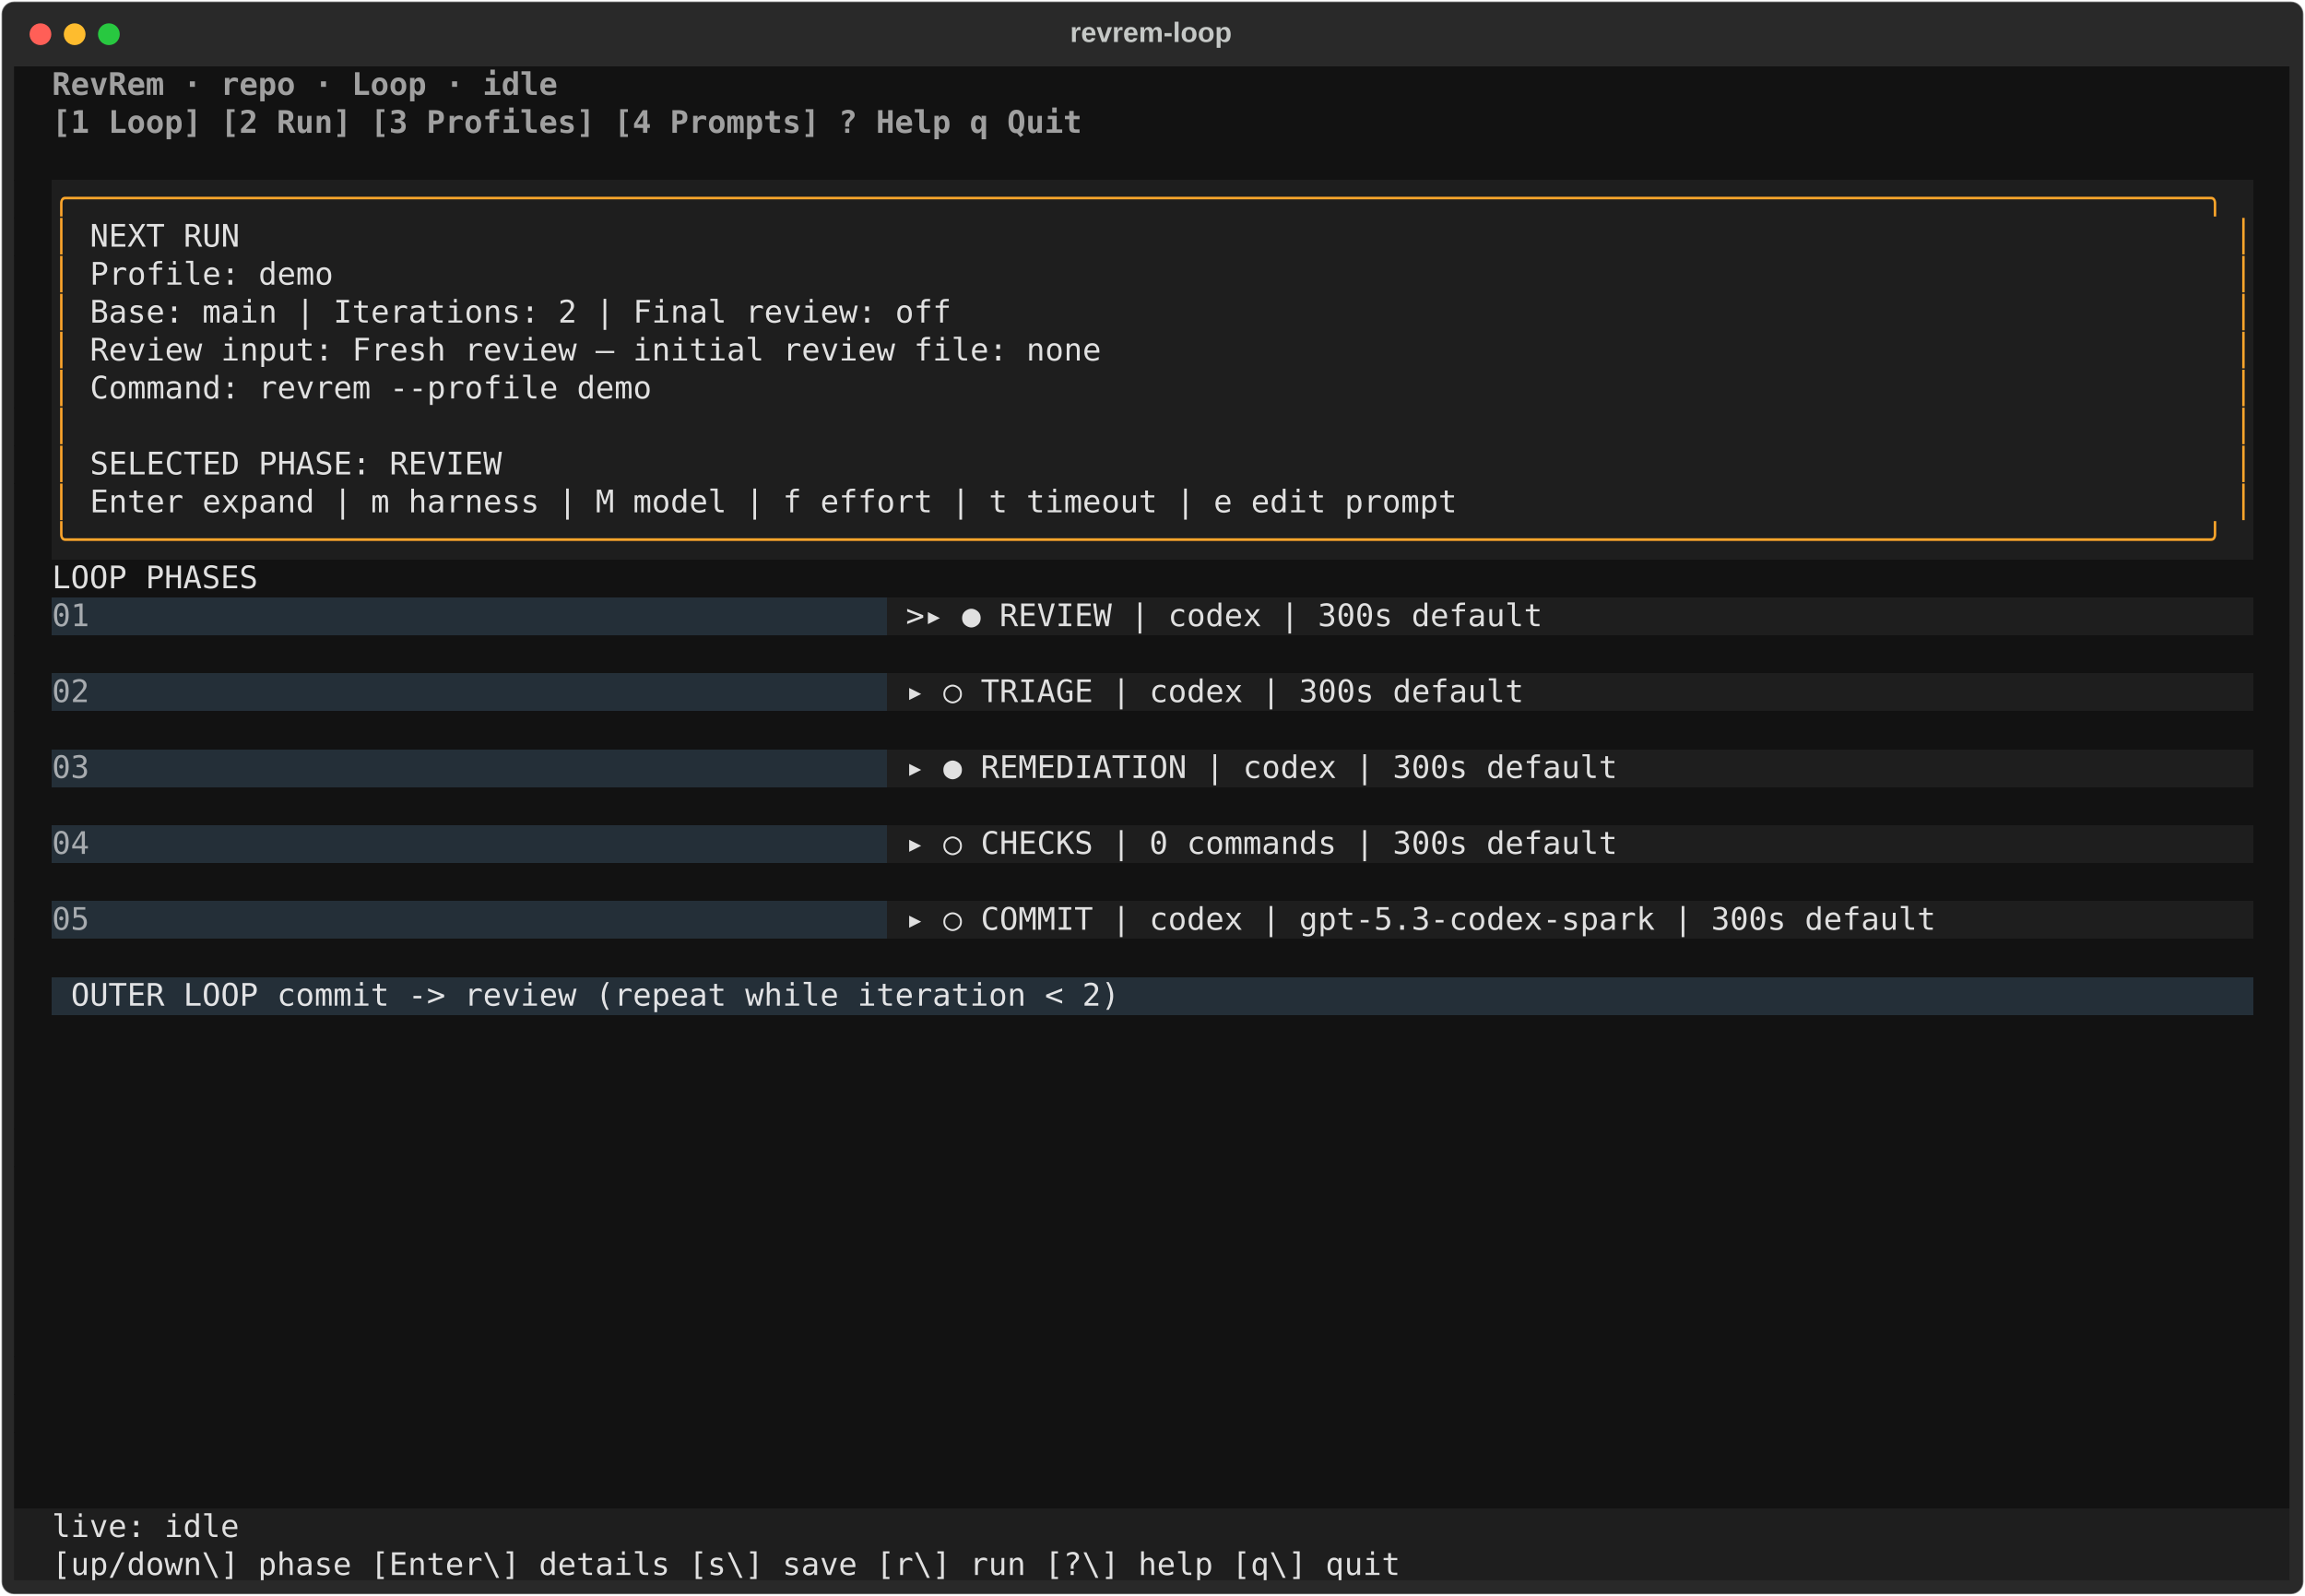
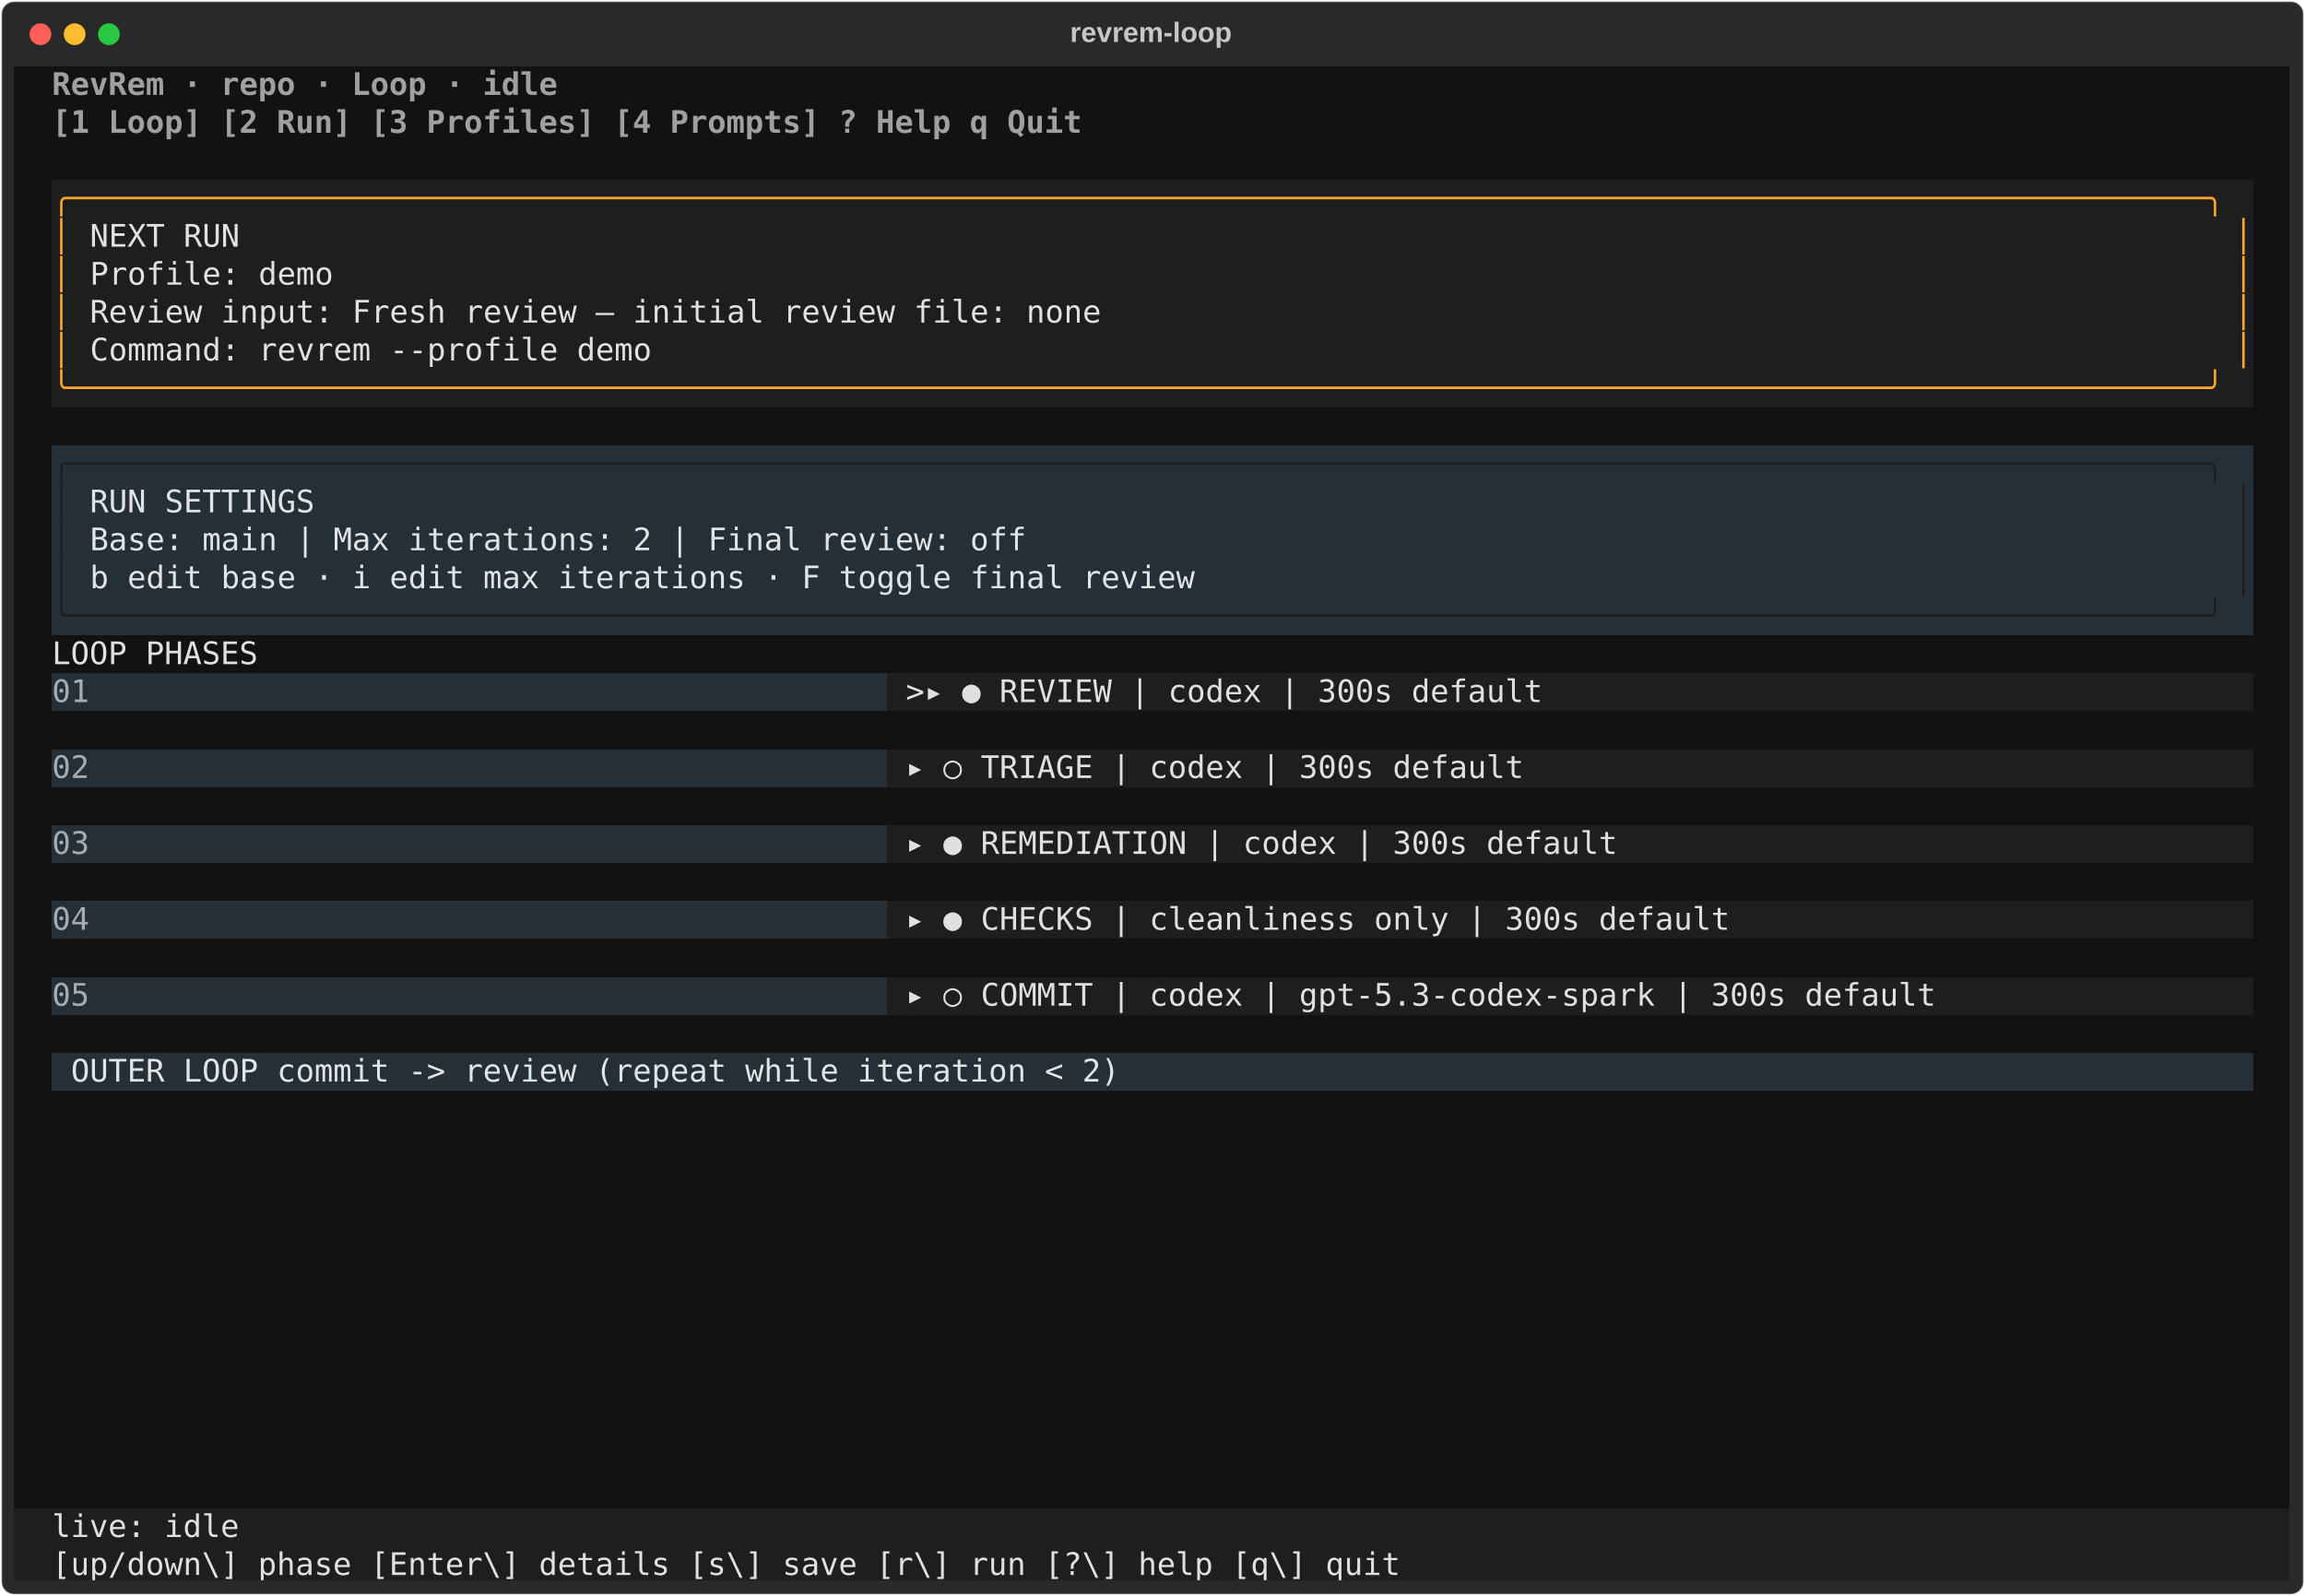
<svg xmlns="http://www.w3.org/2000/svg" class="rich-terminal" viewBox="0 0 1482 1026.0">
  <style>

    @font-face {
        font-family: "Fira Code";
        src: local("FiraCode-Regular"),
                url("https://cdnjs.cloudflare.com/ajax/libs/firacode/6.2.0/woff2/FiraCode-Regular.woff2") format("woff2"),
                url("https://cdnjs.cloudflare.com/ajax/libs/firacode/6.2.0/woff/FiraCode-Regular.woff") format("woff");
        font-style: normal;
        font-weight: 400;
    }
    @font-face {
        font-family: "Fira Code";
        src: local("FiraCode-Bold"),
                url("https://cdnjs.cloudflare.com/ajax/libs/firacode/6.2.0/woff2/FiraCode-Bold.woff2") format("woff2"),
                url("https://cdnjs.cloudflare.com/ajax/libs/firacode/6.2.0/woff/FiraCode-Bold.woff") format("woff");
        font-style: bold;
        font-weight: 700;
    }

    .terminal-ID-matrix {
        font-family: Fira Code, monospace;
        font-size: 20px;
        line-height: 24.4px;
        font-variant-east-asian: full-width;
    }

    .terminal-ID-title {
        font-size: 18px;
        font-weight: bold;
        font-family: arial;
    }

    .terminal-ID-r1 { fill: #c5c8c6 }
.terminal-ID-r2 { fill: #a0a0a0;font-weight: bold }
.terminal-ID-r3 { fill: #fea62b }
.terminal-ID-r4 { fill: #e1e1e1 }
- .terminal-ID-r5 { fill: #e0e0e0 }
- .terminal-ID-r6 { fill: #a7abaf }
- .terminal-ID-r7 { fill: #e2e3e5 }
+ .terminal-ID-r5 { fill: #1e1e1e }
+ .terminal-ID-r6 { fill: #e2e3e5 }
+ .terminal-ID-r7 { fill: #e0e0e0 }
+ .terminal-ID-r8 { fill: #a7abaf }
    </style>
  <defs>
    <clipPath id="terminal-ID-clip-terminal">
      <rect x="0" y="0" width="1463.0" height="975.0" />
    </clipPath>
    <clipPath id="terminal-ID-line-0">
      <rect x="0" y="1.5" width="1464" height="24.65" />
    </clipPath>
    <clipPath id="terminal-ID-line-1">
      <rect x="0" y="25.9" width="1464" height="24.65" />
    </clipPath>
    <clipPath id="terminal-ID-line-2">
      <rect x="0" y="50.3" width="1464" height="24.65" />
    </clipPath>
    <clipPath id="terminal-ID-line-3">
      <rect x="0" y="74.7" width="1464" height="24.65" />
    </clipPath>
    <clipPath id="terminal-ID-line-4">
      <rect x="0" y="99.1" width="1464" height="24.65" />
    </clipPath>
    <clipPath id="terminal-ID-line-5">
      <rect x="0" y="123.5" width="1464" height="24.65" />
    </clipPath>
    <clipPath id="terminal-ID-line-6">
      <rect x="0" y="147.9" width="1464" height="24.65" />
    </clipPath>
    <clipPath id="terminal-ID-line-7">
      <rect x="0" y="172.3" width="1464" height="24.65" />
    </clipPath>
    <clipPath id="terminal-ID-line-8">
      <rect x="0" y="196.7" width="1464" height="24.65" />
    </clipPath>
    <clipPath id="terminal-ID-line-9">
      <rect x="0" y="221.1" width="1464" height="24.65" />
    </clipPath>
    <clipPath id="terminal-ID-line-10">
      <rect x="0" y="245.5" width="1464" height="24.65" />
    </clipPath>
    <clipPath id="terminal-ID-line-11">
      <rect x="0" y="269.9" width="1464" height="24.65" />
    </clipPath>
    <clipPath id="terminal-ID-line-12">
      <rect x="0" y="294.3" width="1464" height="24.65" />
    </clipPath>
    <clipPath id="terminal-ID-line-13">
      <rect x="0" y="318.7" width="1464" height="24.65" />
    </clipPath>
    <clipPath id="terminal-ID-line-14">
      <rect x="0" y="343.1" width="1464" height="24.65" />
    </clipPath>
    <clipPath id="terminal-ID-line-15">
      <rect x="0" y="367.5" width="1464" height="24.65" />
    </clipPath>
    <clipPath id="terminal-ID-line-16">
      <rect x="0" y="391.9" width="1464" height="24.65" />
    </clipPath>
    <clipPath id="terminal-ID-line-17">
      <rect x="0" y="416.3" width="1464" height="24.65" />
    </clipPath>
    <clipPath id="terminal-ID-line-18">
      <rect x="0" y="440.7" width="1464" height="24.65" />
    </clipPath>
    <clipPath id="terminal-ID-line-19">
      <rect x="0" y="465.1" width="1464" height="24.65" />
    </clipPath>
    <clipPath id="terminal-ID-line-20">
      <rect x="0" y="489.5" width="1464" height="24.65" />
    </clipPath>
    <clipPath id="terminal-ID-line-21">
      <rect x="0" y="513.9" width="1464" height="24.65" />
    </clipPath>
    <clipPath id="terminal-ID-line-22">
      <rect x="0" y="538.3" width="1464" height="24.65" />
    </clipPath>
    <clipPath id="terminal-ID-line-23">
      <rect x="0" y="562.7" width="1464" height="24.65" />
    </clipPath>
    <clipPath id="terminal-ID-line-24">
      <rect x="0" y="587.1" width="1464" height="24.65" />
    </clipPath>
    <clipPath id="terminal-ID-line-25">
      <rect x="0" y="611.5" width="1464" height="24.65" />
    </clipPath>
    <clipPath id="terminal-ID-line-26">
      <rect x="0" y="635.9" width="1464" height="24.65" />
    </clipPath>
    <clipPath id="terminal-ID-line-27">
      <rect x="0" y="660.3" width="1464" height="24.65" />
    </clipPath>
    <clipPath id="terminal-ID-line-28">
      <rect x="0" y="684.7" width="1464" height="24.65" />
    </clipPath>
    <clipPath id="terminal-ID-line-29">
      <rect x="0" y="709.1" width="1464" height="24.65" />
    </clipPath>
    <clipPath id="terminal-ID-line-30">
      <rect x="0" y="733.5" width="1464" height="24.65" />
    </clipPath>
    <clipPath id="terminal-ID-line-31">
      <rect x="0" y="757.9" width="1464" height="24.65" />
    </clipPath>
    <clipPath id="terminal-ID-line-32">
      <rect x="0" y="782.3" width="1464" height="24.65" />
    </clipPath>
    <clipPath id="terminal-ID-line-33">
      <rect x="0" y="806.7" width="1464" height="24.65" />
    </clipPath>
    <clipPath id="terminal-ID-line-34">
      <rect x="0" y="831.1" width="1464" height="24.65" />
    </clipPath>
    <clipPath id="terminal-ID-line-35">
      <rect x="0" y="855.5" width="1464" height="24.65" />
    </clipPath>
    <clipPath id="terminal-ID-line-36">
      <rect x="0" y="879.9" width="1464" height="24.65" />
    </clipPath>
    <clipPath id="terminal-ID-line-37">
      <rect x="0" y="904.3" width="1464" height="24.65" />
    </clipPath>
    <clipPath id="terminal-ID-line-38">
      <rect x="0" y="928.7" width="1464" height="24.65" />
    </clipPath>
  </defs>
  <rect fill="#292929" stroke="rgba(255,255,255,0.35)" stroke-width="1" x="1" y="1" width="1480" height="1024" rx="8" />
  <text class="terminal-ID-title" fill="#c5c8c6" text-anchor="middle" x="740" y="27">revrem-loop</text>
  <g transform="translate(26,22)">
    <circle cx="0" cy="0" r="7" fill="#ff5f57" />
    <circle cx="22" cy="0" r="7" fill="#febc2e" />
    <circle cx="44" cy="0" r="7" fill="#28c840" />
  </g>
  <g transform="translate(9, 41)" clip-path="url(#terminal-ID-clip-terminal)">
    <rect fill="#121212" x="0" y="1.5" width="24.4" height="24.65" shape-rendering="crispEdges" />
    <rect fill="#121212" x="24.4" y="1.5" width="329.4" height="24.65" shape-rendering="crispEdges" />
    <rect fill="#121212" x="353.8" y="1.5" width="1110.2" height="24.65" shape-rendering="crispEdges" />
    <rect fill="#121212" x="0" y="25.9" width="24.4" height="24.65" shape-rendering="crispEdges" />
    <rect fill="#121212" x="24.4" y="25.9" width="732" height="24.65" shape-rendering="crispEdges" />
    <rect fill="#121212" x="756.4" y="25.9" width="707.6" height="24.65" shape-rendering="crispEdges" />
    <rect fill="#121212" x="0" y="50.3" width="1464" height="24.65" shape-rendering="crispEdges" />
    <rect fill="#121212" x="0" y="74.7" width="24.4" height="24.65" shape-rendering="crispEdges" />
    <rect fill="#1e1e1e" x="24.4" y="74.7" width="1415.2" height="24.65" shape-rendering="crispEdges" />
    <rect fill="#121212" x="1439.6" y="74.7" width="24.4" height="24.65" shape-rendering="crispEdges" />
    <rect fill="#121212" x="0" y="99.1" width="24.4" height="24.65" shape-rendering="crispEdges" />
    <rect fill="#1e1e1e" x="24.4" y="99.1" width="12.2" height="24.65" shape-rendering="crispEdges" />
    <rect fill="#1e1e1e" x="36.6" y="99.1" width="12.2" height="24.65" shape-rendering="crispEdges" />
    <rect fill="#1e1e1e" x="48.8" y="99.1" width="97.6" height="24.65" shape-rendering="crispEdges" />
    <rect fill="#1e1e1e" x="146.4" y="99.1" width="1281" height="24.65" shape-rendering="crispEdges" />
    <rect fill="#1e1e1e" x="1427.4" y="99.1" width="12.2" height="24.65" shape-rendering="crispEdges" />
    <rect fill="#121212" x="1439.6" y="99.1" width="24.4" height="24.65" shape-rendering="crispEdges" />
    <rect fill="#121212" x="0" y="123.5" width="24.4" height="24.65" shape-rendering="crispEdges" />
    <rect fill="#1e1e1e" x="24.4" y="123.5" width="12.2" height="24.65" shape-rendering="crispEdges" />
    <rect fill="#1e1e1e" x="36.6" y="123.5" width="12.2" height="24.65" shape-rendering="crispEdges" />
    <rect fill="#1e1e1e" x="48.8" y="123.5" width="158.6" height="24.65" shape-rendering="crispEdges" />
    <rect fill="#1e1e1e" x="207.4" y="123.5" width="1220" height="24.65" shape-rendering="crispEdges" />
    <rect fill="#1e1e1e" x="1427.4" y="123.5" width="12.2" height="24.65" shape-rendering="crispEdges" />
    <rect fill="#121212" x="1439.6" y="123.5" width="24.4" height="24.65" shape-rendering="crispEdges" />
    <rect fill="#121212" x="0" y="147.9" width="24.4" height="24.65" shape-rendering="crispEdges" />
    <rect fill="#1e1e1e" x="24.4" y="147.9" width="12.2" height="24.65" shape-rendering="crispEdges" />
    <rect fill="#1e1e1e" x="36.6" y="147.9" width="12.2" height="24.65" shape-rendering="crispEdges" />
-     <rect fill="#1e1e1e" x="48.8" y="147.9" width="561.2" height="24.65" shape-rendering="crispEdges" />
-     <rect fill="#1e1e1e" x="610" y="147.9" width="817.4" height="24.65" shape-rendering="crispEdges" />
+     <rect fill="#1e1e1e" x="48.8" y="147.9" width="658.8" height="24.65" shape-rendering="crispEdges" />
+     <rect fill="#1e1e1e" x="707.6" y="147.9" width="719.8" height="24.65" shape-rendering="crispEdges" />
    <rect fill="#1e1e1e" x="1427.4" y="147.9" width="12.2" height="24.65" shape-rendering="crispEdges" />
    <rect fill="#121212" x="1439.6" y="147.9" width="24.4" height="24.65" shape-rendering="crispEdges" />
    <rect fill="#121212" x="0" y="172.3" width="24.4" height="24.65" shape-rendering="crispEdges" />
    <rect fill="#1e1e1e" x="24.4" y="172.3" width="12.2" height="24.65" shape-rendering="crispEdges" />
    <rect fill="#1e1e1e" x="36.6" y="172.3" width="12.2" height="24.65" shape-rendering="crispEdges" />
-     <rect fill="#1e1e1e" x="48.8" y="172.3" width="658.8" height="24.65" shape-rendering="crispEdges" />
-     <rect fill="#1e1e1e" x="707.6" y="172.3" width="719.8" height="24.65" shape-rendering="crispEdges" />
+     <rect fill="#1e1e1e" x="48.8" y="172.3" width="366" height="24.65" shape-rendering="crispEdges" />
+     <rect fill="#1e1e1e" x="414.8" y="172.3" width="1012.6" height="24.65" shape-rendering="crispEdges" />
    <rect fill="#1e1e1e" x="1427.4" y="172.3" width="12.2" height="24.65" shape-rendering="crispEdges" />
    <rect fill="#121212" x="1439.6" y="172.3" width="24.4" height="24.65" shape-rendering="crispEdges" />
    <rect fill="#121212" x="0" y="196.7" width="24.4" height="24.65" shape-rendering="crispEdges" />
-     <rect fill="#1e1e1e" x="24.4" y="196.7" width="12.2" height="24.65" shape-rendering="crispEdges" />
-     <rect fill="#1e1e1e" x="36.6" y="196.7" width="12.2" height="24.65" shape-rendering="crispEdges" />
-     <rect fill="#1e1e1e" x="48.8" y="196.7" width="366" height="24.65" shape-rendering="crispEdges" />
-     <rect fill="#1e1e1e" x="414.8" y="196.7" width="1012.6" height="24.65" shape-rendering="crispEdges" />
-     <rect fill="#1e1e1e" x="1427.4" y="196.7" width="12.2" height="24.65" shape-rendering="crispEdges" />
+     <rect fill="#1e1e1e" x="24.4" y="196.7" width="1415.2" height="24.65" shape-rendering="crispEdges" />
    <rect fill="#121212" x="1439.6" y="196.7" width="24.4" height="24.65" shape-rendering="crispEdges" />
-     <rect fill="#121212" x="0" y="221.1" width="24.4" height="24.65" shape-rendering="crispEdges" />
-     <rect fill="#1e1e1e" x="24.4" y="221.1" width="12.2" height="24.65" shape-rendering="crispEdges" />
-     <rect fill="#1e1e1e" x="36.6" y="221.1" width="12.2" height="24.65" shape-rendering="crispEdges" />
-     <rect fill="#1e1e1e" x="48.8" y="221.1" width="0" height="24.65" shape-rendering="crispEdges" />
-     <rect fill="#1e1e1e" x="48.8" y="221.1" width="1378.6" height="24.65" shape-rendering="crispEdges" />
-     <rect fill="#1e1e1e" x="1427.4" y="221.1" width="12.2" height="24.65" shape-rendering="crispEdges" />
-     <rect fill="#121212" x="1439.6" y="221.1" width="24.4" height="24.65" shape-rendering="crispEdges" />
+     <rect fill="#121212" x="0" y="221.1" width="1464" height="24.65" shape-rendering="crispEdges" />
    <rect fill="#121212" x="0" y="245.5" width="24.4" height="24.65" shape-rendering="crispEdges" />
-     <rect fill="#1e1e1e" x="24.4" y="245.5" width="12.2" height="24.65" shape-rendering="crispEdges" />
-     <rect fill="#1e1e1e" x="36.6" y="245.5" width="12.2" height="24.65" shape-rendering="crispEdges" />
-     <rect fill="#1e1e1e" x="48.8" y="245.5" width="268.4" height="24.65" shape-rendering="crispEdges" />
-     <rect fill="#1e1e1e" x="317.2" y="245.5" width="1110.2" height="24.65" shape-rendering="crispEdges" />
-     <rect fill="#1e1e1e" x="1427.4" y="245.5" width="12.2" height="24.65" shape-rendering="crispEdges" />
+     <rect fill="#242f38" x="24.4" y="245.5" width="1415.2" height="24.65" shape-rendering="crispEdges" />
    <rect fill="#121212" x="1439.6" y="245.5" width="24.4" height="24.65" shape-rendering="crispEdges" />
    <rect fill="#121212" x="0" y="269.9" width="24.4" height="24.65" shape-rendering="crispEdges" />
-     <rect fill="#1e1e1e" x="24.4" y="269.9" width="12.2" height="24.65" shape-rendering="crispEdges" />
-     <rect fill="#1e1e1e" x="36.6" y="269.9" width="12.2" height="24.65" shape-rendering="crispEdges" />
-     <rect fill="#1e1e1e" x="48.8" y="269.9" width="890.6" height="24.65" shape-rendering="crispEdges" />
-     <rect fill="#1e1e1e" x="939.4" y="269.9" width="488" height="24.65" shape-rendering="crispEdges" />
-     <rect fill="#1e1e1e" x="1427.4" y="269.9" width="12.2" height="24.65" shape-rendering="crispEdges" />
+     <rect fill="#242f38" x="24.4" y="269.9" width="12.2" height="24.65" shape-rendering="crispEdges" />
+     <rect fill="#242f38" x="36.6" y="269.9" width="12.2" height="24.65" shape-rendering="crispEdges" />
+     <rect fill="#242f38" x="48.8" y="269.9" width="146.4" height="24.65" shape-rendering="crispEdges" />
+     <rect fill="#242f38" x="195.2" y="269.9" width="1232.2" height="24.65" shape-rendering="crispEdges" />
+     <rect fill="#242f38" x="1427.4" y="269.9" width="12.2" height="24.65" shape-rendering="crispEdges" />
    <rect fill="#121212" x="1439.6" y="269.9" width="24.4" height="24.65" shape-rendering="crispEdges" />
    <rect fill="#121212" x="0" y="294.3" width="24.4" height="24.65" shape-rendering="crispEdges" />
-     <rect fill="#1e1e1e" x="24.4" y="294.3" width="1415.2" height="24.65" shape-rendering="crispEdges" />
+     <rect fill="#242f38" x="24.4" y="294.3" width="12.2" height="24.65" shape-rendering="crispEdges" />
+     <rect fill="#242f38" x="36.6" y="294.3" width="12.2" height="24.65" shape-rendering="crispEdges" />
+     <rect fill="#242f38" x="48.8" y="294.3" width="610" height="24.65" shape-rendering="crispEdges" />
+     <rect fill="#242f38" x="658.8" y="294.3" width="768.6" height="24.65" shape-rendering="crispEdges" />
+     <rect fill="#242f38" x="1427.4" y="294.3" width="12.2" height="24.65" shape-rendering="crispEdges" />
    <rect fill="#121212" x="1439.6" y="294.3" width="24.4" height="24.65" shape-rendering="crispEdges" />
    <rect fill="#121212" x="0" y="318.7" width="24.4" height="24.65" shape-rendering="crispEdges" />
-     <rect fill="#121212" x="24.4" y="318.7" width="134.2" height="24.65" shape-rendering="crispEdges" />
-     <rect fill="#121212" x="158.6" y="318.7" width="1305.4" height="24.65" shape-rendering="crispEdges" />
+     <rect fill="#242f38" x="24.4" y="318.7" width="12.2" height="24.65" shape-rendering="crispEdges" />
+     <rect fill="#242f38" x="36.6" y="318.7" width="12.2" height="24.65" shape-rendering="crispEdges" />
+     <rect fill="#242f38" x="48.8" y="318.7" width="719.8" height="24.65" shape-rendering="crispEdges" />
+     <rect fill="#242f38" x="768.6" y="318.7" width="658.8" height="24.65" shape-rendering="crispEdges" />
+     <rect fill="#242f38" x="1427.4" y="318.7" width="12.2" height="24.65" shape-rendering="crispEdges" />
+     <rect fill="#121212" x="1439.6" y="318.7" width="24.4" height="24.65" shape-rendering="crispEdges" />
    <rect fill="#121212" x="0" y="343.1" width="24.4" height="24.65" shape-rendering="crispEdges" />
-     <rect fill="#242f38" x="24.4" y="343.1" width="24.4" height="24.65" shape-rendering="crispEdges" />
-     <rect fill="#242f38" x="48.8" y="343.1" width="512.4" height="24.65" shape-rendering="crispEdges" />
-     <rect fill="#1e1e1e" x="561.2" y="343.1" width="12.2" height="24.65" shape-rendering="crispEdges" />
-     <rect fill="#1e1e1e" x="573.4" y="343.1" width="475.8" height="24.65" shape-rendering="crispEdges" />
-     <rect fill="#1e1e1e" x="1049.2" y="343.1" width="390.4" height="24.65" shape-rendering="crispEdges" />
+     <rect fill="#242f38" x="24.4" y="343.1" width="1415.2" height="24.65" shape-rendering="crispEdges" />
    <rect fill="#121212" x="1439.6" y="343.1" width="24.4" height="24.65" shape-rendering="crispEdges" />
-     <rect fill="#121212" x="0" y="367.5" width="1464" height="24.65" shape-rendering="crispEdges" />
+     <rect fill="#121212" x="0" y="367.5" width="24.4" height="24.65" shape-rendering="crispEdges" />
+     <rect fill="#121212" x="24.4" y="367.5" width="134.2" height="24.65" shape-rendering="crispEdges" />
+     <rect fill="#121212" x="158.6" y="367.5" width="1305.4" height="24.65" shape-rendering="crispEdges" />
    <rect fill="#121212" x="0" y="391.9" width="24.4" height="24.65" shape-rendering="crispEdges" />
    <rect fill="#242f38" x="24.4" y="391.9" width="24.4" height="24.65" shape-rendering="crispEdges" />
    <rect fill="#242f38" x="48.8" y="391.9" width="512.4" height="24.65" shape-rendering="crispEdges" />
    <rect fill="#1e1e1e" x="561.2" y="391.9" width="12.2" height="24.65" shape-rendering="crispEdges" />
    <rect fill="#1e1e1e" x="573.4" y="391.9" width="475.8" height="24.65" shape-rendering="crispEdges" />
    <rect fill="#1e1e1e" x="1049.2" y="391.9" width="390.4" height="24.65" shape-rendering="crispEdges" />
    <rect fill="#121212" x="1439.6" y="391.9" width="24.4" height="24.65" shape-rendering="crispEdges" />
    <rect fill="#121212" x="0" y="416.3" width="1464" height="24.65" shape-rendering="crispEdges" />
    <rect fill="#121212" x="0" y="440.7" width="24.4" height="24.65" shape-rendering="crispEdges" />
    <rect fill="#242f38" x="24.4" y="440.7" width="24.4" height="24.65" shape-rendering="crispEdges" />
    <rect fill="#242f38" x="48.8" y="440.7" width="512.4" height="24.65" shape-rendering="crispEdges" />
    <rect fill="#1e1e1e" x="561.2" y="440.7" width="12.2" height="24.65" shape-rendering="crispEdges" />
    <rect fill="#1e1e1e" x="573.4" y="440.7" width="475.8" height="24.65" shape-rendering="crispEdges" />
    <rect fill="#1e1e1e" x="1049.2" y="440.7" width="390.4" height="24.65" shape-rendering="crispEdges" />
    <rect fill="#121212" x="1439.6" y="440.7" width="24.4" height="24.65" shape-rendering="crispEdges" />
    <rect fill="#121212" x="0" y="465.1" width="1464" height="24.65" shape-rendering="crispEdges" />
    <rect fill="#121212" x="0" y="489.5" width="24.4" height="24.65" shape-rendering="crispEdges" />
    <rect fill="#242f38" x="24.4" y="489.5" width="24.4" height="24.65" shape-rendering="crispEdges" />
    <rect fill="#242f38" x="48.8" y="489.5" width="512.4" height="24.65" shape-rendering="crispEdges" />
    <rect fill="#1e1e1e" x="561.2" y="489.5" width="12.2" height="24.65" shape-rendering="crispEdges" />
-     <rect fill="#1e1e1e" x="573.4" y="489.5" width="536.8" height="24.65" shape-rendering="crispEdges" />
-     <rect fill="#1e1e1e" x="1110.2" y="489.5" width="329.4" height="24.65" shape-rendering="crispEdges" />
+     <rect fill="#1e1e1e" x="573.4" y="489.5" width="475.8" height="24.65" shape-rendering="crispEdges" />
+     <rect fill="#1e1e1e" x="1049.2" y="489.5" width="390.4" height="24.65" shape-rendering="crispEdges" />
    <rect fill="#121212" x="1439.6" y="489.5" width="24.4" height="24.65" shape-rendering="crispEdges" />
    <rect fill="#121212" x="0" y="513.9" width="1464" height="24.65" shape-rendering="crispEdges" />
    <rect fill="#121212" x="0" y="538.3" width="24.4" height="24.65" shape-rendering="crispEdges" />
    <rect fill="#242f38" x="24.4" y="538.3" width="24.4" height="24.65" shape-rendering="crispEdges" />
    <rect fill="#242f38" x="48.8" y="538.3" width="512.4" height="24.65" shape-rendering="crispEdges" />
    <rect fill="#1e1e1e" x="561.2" y="538.3" width="12.2" height="24.65" shape-rendering="crispEdges" />
-     <rect fill="#1e1e1e" x="573.4" y="538.3" width="744.2" height="24.65" shape-rendering="crispEdges" />
-     <rect fill="#1e1e1e" x="1317.6" y="538.3" width="122" height="24.65" shape-rendering="crispEdges" />
+     <rect fill="#1e1e1e" x="573.4" y="538.3" width="610" height="24.65" shape-rendering="crispEdges" />
+     <rect fill="#1e1e1e" x="1183.4" y="538.3" width="256.2" height="24.65" shape-rendering="crispEdges" />
    <rect fill="#121212" x="1439.6" y="538.3" width="24.4" height="24.65" shape-rendering="crispEdges" />
    <rect fill="#121212" x="0" y="562.7" width="1464" height="24.65" shape-rendering="crispEdges" />
    <rect fill="#121212" x="0" y="587.1" width="24.4" height="24.65" shape-rendering="crispEdges" />
-     <rect fill="#242f38" x="24.4" y="587.1" width="12.2" height="24.65" shape-rendering="crispEdges" />
-     <rect fill="#242f38" x="36.6" y="587.1" width="768.6" height="24.65" shape-rendering="crispEdges" />
-     <rect fill="#242f38" x="805.2" y="587.1" width="634.4" height="24.65" shape-rendering="crispEdges" />
+     <rect fill="#242f38" x="24.4" y="587.1" width="24.4" height="24.65" shape-rendering="crispEdges" />
+     <rect fill="#242f38" x="48.8" y="587.1" width="512.4" height="24.65" shape-rendering="crispEdges" />
+     <rect fill="#1e1e1e" x="561.2" y="587.1" width="12.2" height="24.65" shape-rendering="crispEdges" />
+     <rect fill="#1e1e1e" x="573.4" y="587.1" width="744.2" height="24.65" shape-rendering="crispEdges" />
+     <rect fill="#1e1e1e" x="1317.6" y="587.1" width="122" height="24.65" shape-rendering="crispEdges" />
    <rect fill="#121212" x="1439.6" y="587.1" width="24.4" height="24.65" shape-rendering="crispEdges" />
    <rect fill="#121212" x="0" y="611.5" width="1464" height="24.65" shape-rendering="crispEdges" />
-     <rect fill="#121212" x="0" y="635.9" width="1464" height="24.65" shape-rendering="crispEdges" />
+     <rect fill="#121212" x="0" y="635.9" width="24.4" height="24.65" shape-rendering="crispEdges" />
+     <rect fill="#242f38" x="24.4" y="635.9" width="12.2" height="24.65" shape-rendering="crispEdges" />
+     <rect fill="#242f38" x="36.6" y="635.9" width="768.6" height="24.65" shape-rendering="crispEdges" />
+     <rect fill="#242f38" x="805.2" y="635.9" width="634.4" height="24.65" shape-rendering="crispEdges" />
+     <rect fill="#121212" x="1439.6" y="635.9" width="24.4" height="24.65" shape-rendering="crispEdges" />
    <rect fill="#121212" x="0" y="660.3" width="1464" height="24.65" shape-rendering="crispEdges" />
    <rect fill="#121212" x="0" y="684.7" width="1464" height="24.65" shape-rendering="crispEdges" />
    <rect fill="#121212" x="0" y="709.1" width="1464" height="24.65" shape-rendering="crispEdges" />
    <rect fill="#121212" x="0" y="733.5" width="1464" height="24.65" shape-rendering="crispEdges" />
    <rect fill="#121212" x="0" y="757.9" width="1464" height="24.65" shape-rendering="crispEdges" />
    <rect fill="#121212" x="0" y="782.3" width="1464" height="24.65" shape-rendering="crispEdges" />
    <rect fill="#121212" x="0" y="806.7" width="1464" height="24.65" shape-rendering="crispEdges" />
    <rect fill="#121212" x="0" y="831.1" width="1464" height="24.65" shape-rendering="crispEdges" />
    <rect fill="#121212" x="0" y="855.5" width="1464" height="24.65" shape-rendering="crispEdges" />
    <rect fill="#121212" x="0" y="879.9" width="1464" height="24.65" shape-rendering="crispEdges" />
    <rect fill="#121212" x="0" y="904.3" width="1464" height="24.65" shape-rendering="crispEdges" />
    <rect fill="#1e1e1e" x="0" y="928.7" width="24.4" height="24.65" shape-rendering="crispEdges" />
    <rect fill="#1e1e1e" x="24.4" y="928.7" width="122" height="24.65" shape-rendering="crispEdges" />
    <rect fill="#1e1e1e" x="146.4" y="928.7" width="1317.6" height="24.65" shape-rendering="crispEdges" />
    <rect fill="#1e1e1e" x="0" y="953.1" width="24.4" height="24.65" shape-rendering="crispEdges" />
    <rect fill="#1e1e1e" x="24.4" y="953.1" width="878.4" height="24.65" shape-rendering="crispEdges" />
    <rect fill="#1e1e1e" x="902.8" y="953.1" width="561.2" height="24.65" shape-rendering="crispEdges" />
    <g class="terminal-ID-matrix">
      <text class="terminal-ID-r2" x="24.4" y="20" textLength="329.4" clip-path="url(#terminal-ID-line-0)">RevRem · repo · Loop · idle</text>
      <text class="terminal-ID-r1" x="1464" y="20" textLength="12.2" clip-path="url(#terminal-ID-line-0)">
</text>
      <text class="terminal-ID-r2" x="24.4" y="44.4" textLength="732" clip-path="url(#terminal-ID-line-1)">[1 Loop]  [2 Run]  [3 Profiles]  [4 Prompts]  ? Help  q Quit</text>
      <text class="terminal-ID-r1" x="1464" y="44.4" textLength="12.2" clip-path="url(#terminal-ID-line-1)">
</text>
      <text class="terminal-ID-r1" x="1464" y="68.8" textLength="12.2" clip-path="url(#terminal-ID-line-2)">
</text>
      <text class="terminal-ID-r3" x="24.4" y="93.2" textLength="1415.2" clip-path="url(#terminal-ID-line-3)">╭──────────────────────────────────────────────────────────────────────────────────────────────────────────────────╮</text>
      <text class="terminal-ID-r1" x="1464" y="93.2" textLength="12.2" clip-path="url(#terminal-ID-line-3)">
</text>
      <text class="terminal-ID-r3" x="24.4" y="117.6" textLength="12.2" clip-path="url(#terminal-ID-line-4)">│</text>
      <text class="terminal-ID-r4" x="48.8" y="117.6" textLength="97.6" clip-path="url(#terminal-ID-line-4)">NEXT RUN</text>
      <text class="terminal-ID-r3" x="1427.4" y="117.6" textLength="12.2" clip-path="url(#terminal-ID-line-4)">│</text>
      <text class="terminal-ID-r1" x="1464" y="117.6" textLength="12.2" clip-path="url(#terminal-ID-line-4)">
</text>
      <text class="terminal-ID-r3" x="24.4" y="142" textLength="12.2" clip-path="url(#terminal-ID-line-5)">│</text>
      <text class="terminal-ID-r4" x="48.8" y="142" textLength="158.6" clip-path="url(#terminal-ID-line-5)">Profile: demo</text>
      <text class="terminal-ID-r3" x="1427.4" y="142" textLength="12.2" clip-path="url(#terminal-ID-line-5)">│</text>
      <text class="terminal-ID-r1" x="1464" y="142" textLength="12.2" clip-path="url(#terminal-ID-line-5)">
</text>
      <text class="terminal-ID-r3" x="24.4" y="166.4" textLength="12.2" clip-path="url(#terminal-ID-line-6)">│</text>
-       <text class="terminal-ID-r4" x="48.8" y="166.4" textLength="561.2" clip-path="url(#terminal-ID-line-6)">Base: main | Iterations: 2 | Final review: off</text>
+       <text class="terminal-ID-r4" x="48.8" y="166.4" textLength="658.8" clip-path="url(#terminal-ID-line-6)">Review input: Fresh review — initial review file: none</text>
      <text class="terminal-ID-r3" x="1427.4" y="166.4" textLength="12.2" clip-path="url(#terminal-ID-line-6)">│</text>
      <text class="terminal-ID-r1" x="1464" y="166.4" textLength="12.2" clip-path="url(#terminal-ID-line-6)">
</text>
      <text class="terminal-ID-r3" x="24.4" y="190.8" textLength="12.2" clip-path="url(#terminal-ID-line-7)">│</text>
-       <text class="terminal-ID-r4" x="48.8" y="190.8" textLength="658.8" clip-path="url(#terminal-ID-line-7)">Review input: Fresh review — initial review file: none</text>
+       <text class="terminal-ID-r4" x="48.8" y="190.8" textLength="366" clip-path="url(#terminal-ID-line-7)">Command: revrem --profile demo</text>
      <text class="terminal-ID-r3" x="1427.4" y="190.8" textLength="12.2" clip-path="url(#terminal-ID-line-7)">│</text>
      <text class="terminal-ID-r1" x="1464" y="190.8" textLength="12.2" clip-path="url(#terminal-ID-line-7)">
</text>
-       <text class="terminal-ID-r3" x="24.4" y="215.2" textLength="12.2" clip-path="url(#terminal-ID-line-8)">│</text>
-       <text class="terminal-ID-r4" x="48.8" y="215.2" textLength="366" clip-path="url(#terminal-ID-line-8)">Command: revrem --profile demo</text>
-       <text class="terminal-ID-r3" x="1427.4" y="215.2" textLength="12.2" clip-path="url(#terminal-ID-line-8)">│</text>
+       <text class="terminal-ID-r3" x="24.4" y="215.2" textLength="1415.2" clip-path="url(#terminal-ID-line-8)">╰──────────────────────────────────────────────────────────────────────────────────────────────────────────────────╯</text>
      <text class="terminal-ID-r1" x="1464" y="215.2" textLength="12.2" clip-path="url(#terminal-ID-line-8)">
</text>
-       <text class="terminal-ID-r3" x="24.4" y="239.6" textLength="12.2" clip-path="url(#terminal-ID-line-9)">│</text>
-       <text class="terminal-ID-r3" x="1427.4" y="239.6" textLength="12.2" clip-path="url(#terminal-ID-line-9)">│</text>
      <text class="terminal-ID-r1" x="1464" y="239.6" textLength="12.2" clip-path="url(#terminal-ID-line-9)">
</text>
-       <text class="terminal-ID-r3" x="24.4" y="264" textLength="12.2" clip-path="url(#terminal-ID-line-10)">│</text>
-       <text class="terminal-ID-r4" x="48.8" y="264" textLength="268.4" clip-path="url(#terminal-ID-line-10)">SELECTED PHASE: REVIEW</text>
-       <text class="terminal-ID-r3" x="1427.4" y="264" textLength="12.2" clip-path="url(#terminal-ID-line-10)">│</text>
+       <text class="terminal-ID-r5" x="24.4" y="264" textLength="1415.2" clip-path="url(#terminal-ID-line-10)">╭──────────────────────────────────────────────────────────────────────────────────────────────────────────────────╮</text>
      <text class="terminal-ID-r1" x="1464" y="264" textLength="12.2" clip-path="url(#terminal-ID-line-10)">
</text>
-       <text class="terminal-ID-r3" x="24.4" y="288.4" textLength="12.2" clip-path="url(#terminal-ID-line-11)">│</text>
-       <text class="terminal-ID-r4" x="48.8" y="288.4" textLength="890.6" clip-path="url(#terminal-ID-line-11)">Enter expand | m harness | M model | f effort | t timeout | e edit prompt</text>
-       <text class="terminal-ID-r3" x="1427.4" y="288.4" textLength="12.2" clip-path="url(#terminal-ID-line-11)">│</text>
+       <text class="terminal-ID-r5" x="24.4" y="288.4" textLength="12.2" clip-path="url(#terminal-ID-line-11)">│</text>
+       <text class="terminal-ID-r6" x="48.8" y="288.4" textLength="146.4" clip-path="url(#terminal-ID-line-11)">RUN SETTINGS</text>
+       <text class="terminal-ID-r5" x="1427.4" y="288.4" textLength="12.2" clip-path="url(#terminal-ID-line-11)">│</text>
      <text class="terminal-ID-r1" x="1464" y="288.4" textLength="12.2" clip-path="url(#terminal-ID-line-11)">
</text>
-       <text class="terminal-ID-r3" x="24.4" y="312.8" textLength="1415.2" clip-path="url(#terminal-ID-line-12)">╰──────────────────────────────────────────────────────────────────────────────────────────────────────────────────╯</text>
+       <text class="terminal-ID-r5" x="24.4" y="312.8" textLength="12.2" clip-path="url(#terminal-ID-line-12)">│</text>
+       <text class="terminal-ID-r6" x="48.8" y="312.8" textLength="610" clip-path="url(#terminal-ID-line-12)">Base: main | Max iterations: 2 | Final review: off</text>
+       <text class="terminal-ID-r5" x="1427.4" y="312.8" textLength="12.2" clip-path="url(#terminal-ID-line-12)">│</text>
      <text class="terminal-ID-r1" x="1464" y="312.8" textLength="12.2" clip-path="url(#terminal-ID-line-12)">
</text>
-       <text class="terminal-ID-r5" x="24.4" y="337.2" textLength="134.2" clip-path="url(#terminal-ID-line-13)">LOOP PHASES</text>
+       <text class="terminal-ID-r5" x="24.4" y="337.2" textLength="12.2" clip-path="url(#terminal-ID-line-13)">│</text>
+       <text class="terminal-ID-r6" x="48.8" y="337.2" textLength="719.8" clip-path="url(#terminal-ID-line-13)">b edit base · i edit max iterations · F toggle final review</text>
+       <text class="terminal-ID-r5" x="1427.4" y="337.2" textLength="12.2" clip-path="url(#terminal-ID-line-13)">│</text>
      <text class="terminal-ID-r1" x="1464" y="337.2" textLength="12.2" clip-path="url(#terminal-ID-line-13)">
</text>
-       <text class="terminal-ID-r6" x="24.4" y="361.6" textLength="24.4" clip-path="url(#terminal-ID-line-14)">01</text>
-       <text class="terminal-ID-r5" x="573.4" y="361.6" textLength="475.8" clip-path="url(#terminal-ID-line-14)">&gt;▸ ● REVIEW      | codex | 300s default</text>
+       <text class="terminal-ID-r5" x="24.4" y="361.6" textLength="1415.2" clip-path="url(#terminal-ID-line-14)">╰──────────────────────────────────────────────────────────────────────────────────────────────────────────────────╯</text>
      <text class="terminal-ID-r1" x="1464" y="361.6" textLength="12.2" clip-path="url(#terminal-ID-line-14)">
</text>
+       <text class="terminal-ID-r7" x="24.4" y="386" textLength="134.2" clip-path="url(#terminal-ID-line-15)">LOOP PHASES</text>
      <text class="terminal-ID-r1" x="1464" y="386" textLength="12.2" clip-path="url(#terminal-ID-line-15)">
</text>
-       <text class="terminal-ID-r6" x="24.4" y="410.4" textLength="24.4" clip-path="url(#terminal-ID-line-16)">02</text>
-       <text class="terminal-ID-r5" x="573.4" y="410.4" textLength="475.8" clip-path="url(#terminal-ID-line-16)"> ▸ ○ TRIAGE      | codex | 300s default</text>
+       <text class="terminal-ID-r8" x="24.4" y="410.4" textLength="24.4" clip-path="url(#terminal-ID-line-16)">01</text>
+       <text class="terminal-ID-r7" x="573.4" y="410.4" textLength="475.8" clip-path="url(#terminal-ID-line-16)">&gt;▸ ● REVIEW      | codex | 300s default</text>
      <text class="terminal-ID-r1" x="1464" y="410.4" textLength="12.2" clip-path="url(#terminal-ID-line-16)">
</text>
      <text class="terminal-ID-r1" x="1464" y="434.8" textLength="12.2" clip-path="url(#terminal-ID-line-17)">
</text>
-       <text class="terminal-ID-r6" x="24.4" y="459.2" textLength="24.4" clip-path="url(#terminal-ID-line-18)">03</text>
-       <text class="terminal-ID-r5" x="573.4" y="459.2" textLength="475.8" clip-path="url(#terminal-ID-line-18)"> ▸ ● REMEDIATION | codex | 300s default</text>
+       <text class="terminal-ID-r8" x="24.4" y="459.2" textLength="24.4" clip-path="url(#terminal-ID-line-18)">02</text>
+       <text class="terminal-ID-r7" x="573.4" y="459.2" textLength="475.8" clip-path="url(#terminal-ID-line-18)"> ▸ ○ TRIAGE      | codex | 300s default</text>
      <text class="terminal-ID-r1" x="1464" y="459.2" textLength="12.2" clip-path="url(#terminal-ID-line-18)">
</text>
      <text class="terminal-ID-r1" x="1464" y="483.6" textLength="12.2" clip-path="url(#terminal-ID-line-19)">
</text>
-       <text class="terminal-ID-r6" x="24.4" y="508" textLength="24.4" clip-path="url(#terminal-ID-line-20)">04</text>
-       <text class="terminal-ID-r5" x="573.4" y="508" textLength="536.8" clip-path="url(#terminal-ID-line-20)"> ▸ ○ CHECKS      | 0 commands | 300s default</text>
+       <text class="terminal-ID-r8" x="24.4" y="508" textLength="24.4" clip-path="url(#terminal-ID-line-20)">03</text>
+       <text class="terminal-ID-r7" x="573.4" y="508" textLength="475.8" clip-path="url(#terminal-ID-line-20)"> ▸ ● REMEDIATION | codex | 300s default</text>
      <text class="terminal-ID-r1" x="1464" y="508" textLength="12.2" clip-path="url(#terminal-ID-line-20)">
</text>
      <text class="terminal-ID-r1" x="1464" y="532.4" textLength="12.2" clip-path="url(#terminal-ID-line-21)">
</text>
-       <text class="terminal-ID-r6" x="24.4" y="556.8" textLength="24.4" clip-path="url(#terminal-ID-line-22)">05</text>
-       <text class="terminal-ID-r5" x="573.4" y="556.8" textLength="744.2" clip-path="url(#terminal-ID-line-22)"> ▸ ○ COMMIT      | codex | gpt-5.3-codex-spark | 300s default</text>
+       <text class="terminal-ID-r8" x="24.4" y="556.8" textLength="24.4" clip-path="url(#terminal-ID-line-22)">04</text>
+       <text class="terminal-ID-r7" x="573.4" y="556.8" textLength="610" clip-path="url(#terminal-ID-line-22)"> ▸ ● CHECKS      | cleanliness only | 300s default</text>
      <text class="terminal-ID-r1" x="1464" y="556.8" textLength="12.2" clip-path="url(#terminal-ID-line-22)">
</text>
      <text class="terminal-ID-r1" x="1464" y="581.2" textLength="12.2" clip-path="url(#terminal-ID-line-23)">
</text>
-       <text class="terminal-ID-r7" x="36.6" y="605.6" textLength="768.6" clip-path="url(#terminal-ID-line-24)">OUTER LOOP   commit -&gt; review      (repeat while iteration &lt; 2)</text>
+       <text class="terminal-ID-r8" x="24.4" y="605.6" textLength="24.4" clip-path="url(#terminal-ID-line-24)">05</text>
+       <text class="terminal-ID-r7" x="573.4" y="605.6" textLength="744.2" clip-path="url(#terminal-ID-line-24)"> ▸ ○ COMMIT      | codex | gpt-5.3-codex-spark | 300s default</text>
      <text class="terminal-ID-r1" x="1464" y="605.6" textLength="12.2" clip-path="url(#terminal-ID-line-24)">
</text>
      <text class="terminal-ID-r1" x="1464" y="630" textLength="12.2" clip-path="url(#terminal-ID-line-25)">
</text>
+       <text class="terminal-ID-r6" x="36.6" y="654.4" textLength="768.6" clip-path="url(#terminal-ID-line-26)">OUTER LOOP   commit -&gt; review      (repeat while iteration &lt; 2)</text>
      <text class="terminal-ID-r1" x="1464" y="654.4" textLength="12.2" clip-path="url(#terminal-ID-line-26)">
</text>
      <text class="terminal-ID-r1" x="1464" y="678.8" textLength="12.2" clip-path="url(#terminal-ID-line-27)">
</text>
      <text class="terminal-ID-r1" x="1464" y="703.2" textLength="12.2" clip-path="url(#terminal-ID-line-28)">
</text>
      <text class="terminal-ID-r1" x="1464" y="727.6" textLength="12.2" clip-path="url(#terminal-ID-line-29)">
</text>
      <text class="terminal-ID-r1" x="1464" y="752" textLength="12.2" clip-path="url(#terminal-ID-line-30)">
</text>
      <text class="terminal-ID-r1" x="1464" y="776.4" textLength="12.2" clip-path="url(#terminal-ID-line-31)">
</text>
      <text class="terminal-ID-r1" x="1464" y="800.8" textLength="12.2" clip-path="url(#terminal-ID-line-32)">
</text>
      <text class="terminal-ID-r1" x="1464" y="825.2" textLength="12.2" clip-path="url(#terminal-ID-line-33)">
</text>
      <text class="terminal-ID-r1" x="1464" y="849.6" textLength="12.2" clip-path="url(#terminal-ID-line-34)">
</text>
      <text class="terminal-ID-r1" x="1464" y="874" textLength="12.2" clip-path="url(#terminal-ID-line-35)">
</text>
      <text class="terminal-ID-r1" x="1464" y="898.4" textLength="12.2" clip-path="url(#terminal-ID-line-36)">
</text>
      <text class="terminal-ID-r1" x="1464" y="922.8" textLength="12.2" clip-path="url(#terminal-ID-line-37)">
</text>
-       <text class="terminal-ID-r5" x="24.4" y="947.2" textLength="122" clip-path="url(#terminal-ID-line-38)">live: idle</text>
+       <text class="terminal-ID-r7" x="24.4" y="947.2" textLength="122" clip-path="url(#terminal-ID-line-38)">live: idle</text>
      <text class="terminal-ID-r1" x="1464" y="947.2" textLength="12.2" clip-path="url(#terminal-ID-line-38)">
</text>
-       <text class="terminal-ID-r5" x="24.4" y="971.6" textLength="878.4" clip-path="url(#terminal-ID-line-39)">[up/down\] phase [Enter\] details [s\] save [r\] run [?\] help [q\] quit</text>
+       <text class="terminal-ID-r7" x="24.4" y="971.6" textLength="878.4" clip-path="url(#terminal-ID-line-39)">[up/down\] phase [Enter\] details [s\] save [r\] run [?\] help [q\] quit</text>
    </g>
  </g>
</svg>
